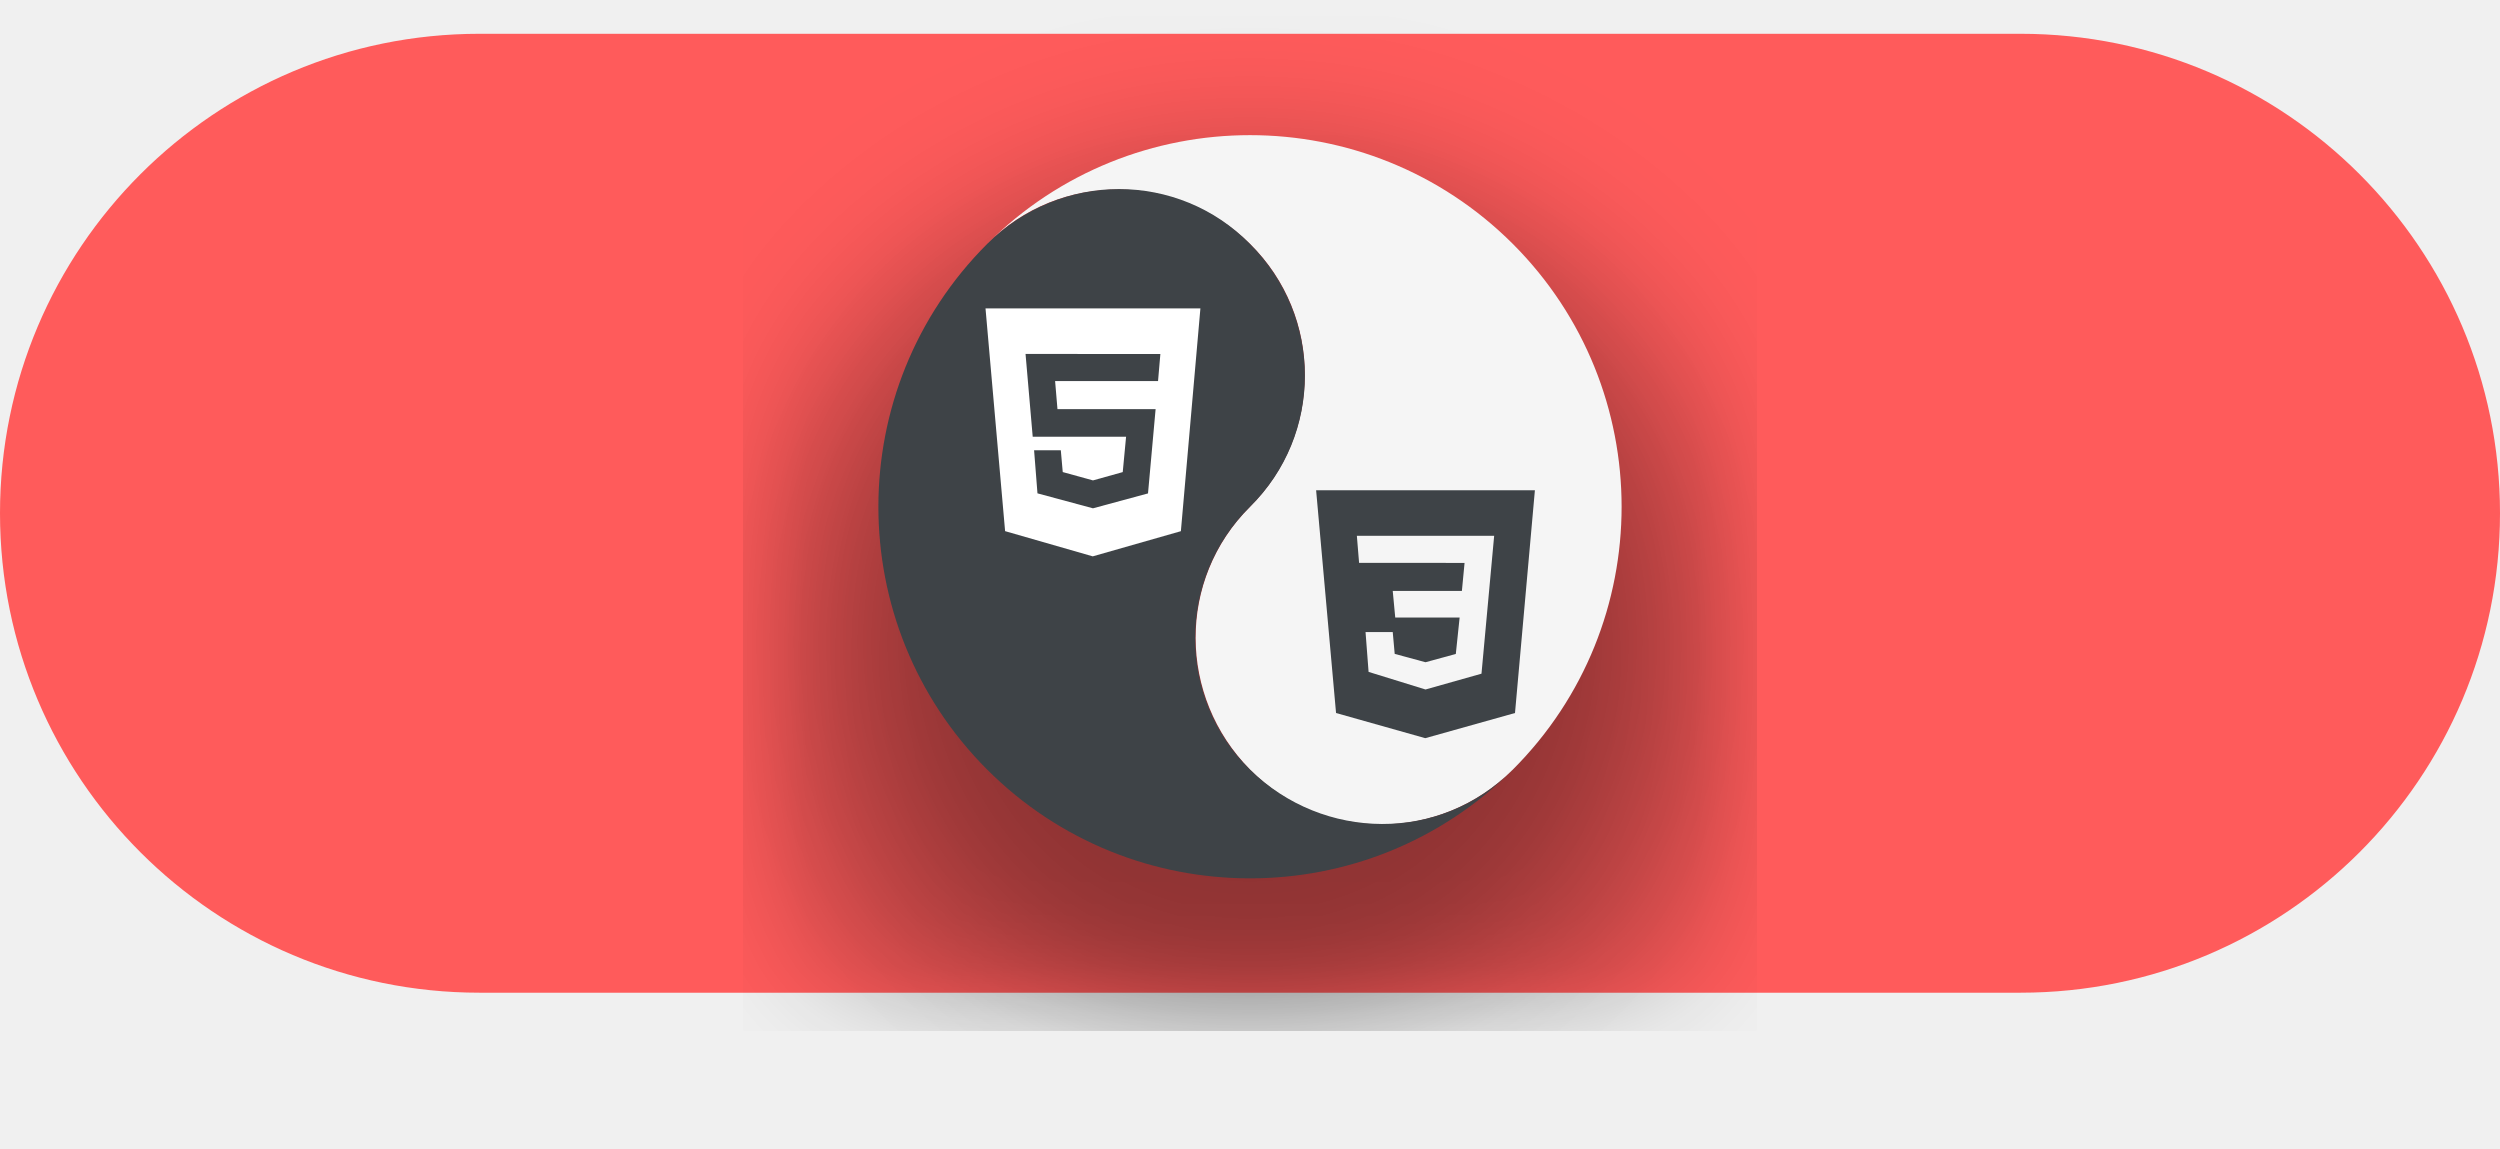
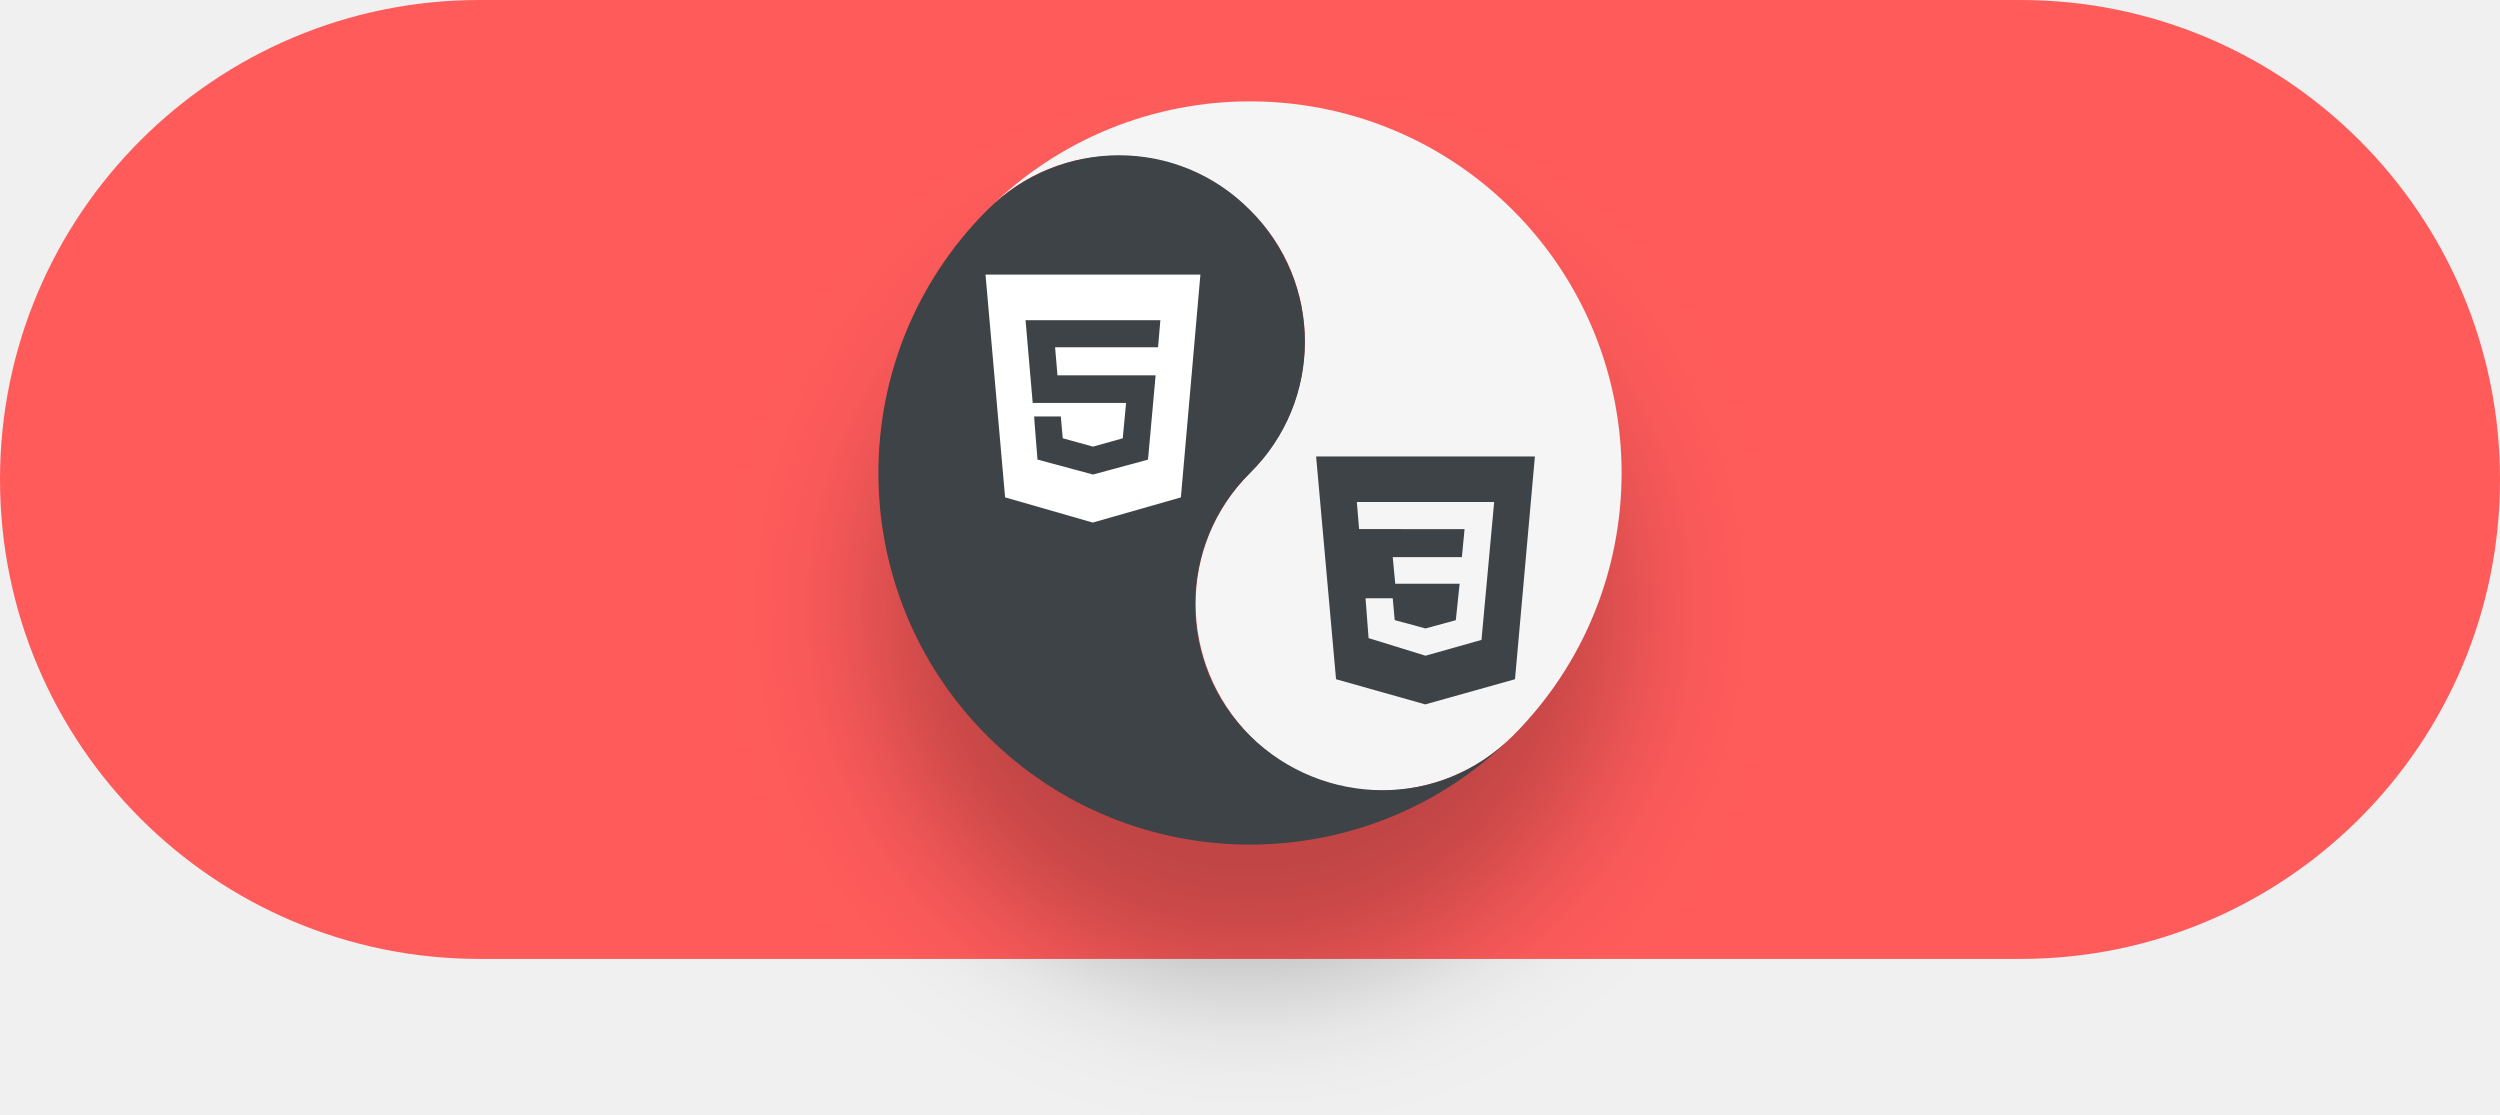
- <svg xmlns="http://www.w3.org/2000/svg" width="74" height="34" viewBox="0 0 74 34" fill="none">
-   <path d="M0 15.192C0 7.354 6.354 1 14.192 1H59.808C67.646 1 74 7.354 74 15.192V15.192C74 23.03 67.646 29.384 59.808 29.384H14.192C6.354 29.384 0 23.03 0 15.192V15.192Z" fill="#FF5B5B" />
+ <svg xmlns="http://www.w3.org/2000/svg" width="74" height="33" viewBox="0 0 74 33" fill="none">
+   <path d="M0 14.192C0 6.354 6.354 0 14.192 0H59.808C67.646 0 74 6.354 74 14.192V14.192C74 22.03 67.646 28.384 59.808 28.384H14.192C6.354 28.384 0 22.03 0 14.192V14.192Z" fill="#FF5B5B" />
  <g filter="url(#filter0_d)">
-     <g filter="url(#filter1_d)">
-       <path d="M44.78 7.22C49.073 11.514 49.073 18.486 44.78 22.78C42.615 24.945 39.128 24.945 37 22.78C34.872 20.615 34.835 17.165 37 15C39.165 12.835 39.165 9.349 37 7.22C34.835 5.092 31.349 5.055 29.22 7.22C33.514 2.927 40.486 2.927 44.78 7.22Z" fill="#F5F5F5" />
-       <path d="M29.22 22.78C24.927 18.486 24.927 11.514 29.22 7.22C31.385 5.055 34.872 5.055 37 7.22C39.165 9.385 39.165 12.872 37 15C34.835 17.128 34.835 20.651 37 22.78C39.165 24.908 42.651 24.945 44.78 22.78C40.486 27.073 33.514 27.073 29.22 22.78" fill="#3E4347" />
-       <path d="M38.957 14.511H45.433L44.844 21.105L42.188 21.85L39.547 21.105L38.957 14.511ZM44.227 15.86L40.163 15.859L40.229 16.661L43.351 16.662L43.272 17.492H41.225L41.299 18.279H43.205L43.092 19.357L42.195 19.602L41.283 19.355L41.225 18.709H40.42L40.51 19.888L42.195 20.409L43.852 19.941L44.227 15.861V15.86Z" fill="#3E4347" />
-       <path d="M29.171 9.128H35.532L34.954 15.723L32.345 16.468L29.751 15.722L29.171 9.128ZM31.301 12.11L31.231 11.279L34.278 11.28L34.347 10.478L30.356 10.477L30.568 12.927H33.332L33.233 13.974L32.352 14.22L31.457 13.973L31.4 13.327H30.609L30.709 14.603L32.352 15.046L33.981 14.605L34.206 12.11H31.301V12.11Z" fill="white" />
-     </g>
+     <path d="M44.78 6.22C49.073 10.514 49.073 17.486 44.78 21.78C42.615 23.945 39.128 23.945 37 21.78C34.871 19.615 34.835 16.165 37 14C39.165 11.835 39.165 8.349 37 6.22C34.835 4.092 31.349 4.055 29.22 6.22C33.514 1.927 40.486 1.927 44.78 6.22Z" fill="#F5F5F5" />
+     <path d="M29.22 21.78C24.927 17.486 24.927 10.514 29.22 6.22C31.385 4.055 34.872 4.055 37 6.22C39.165 8.385 39.165 11.872 37 14C34.835 16.128 34.835 19.651 37 21.78C39.165 23.908 42.651 23.945 44.78 21.78C40.486 26.073 33.514 26.073 29.22 21.78" fill="#3E4347" />
+     <path d="M38.957 13.511H45.433L44.844 20.105L42.188 20.85L39.547 20.105L38.957 13.511ZM44.227 14.86L40.163 14.859L40.229 15.661L43.351 15.662L43.272 16.492H41.225L41.299 17.279H43.205L43.092 18.357L42.195 18.602L41.283 18.355L41.225 17.709H40.42L40.51 18.888L42.195 19.409L43.852 18.941L44.227 14.861V14.86Z" fill="#3E4347" />
+     <path d="M29.171 8.128H35.532L34.954 14.723L32.345 15.468L29.751 14.722L29.171 8.128ZM31.301 11.11L31.231 10.279L34.278 10.28L34.347 9.478L30.356 9.477L30.568 11.927H33.332L33.233 12.974L32.352 13.22L31.457 12.973L31.4 12.327H30.609L30.709 13.603L32.352 14.046L33.981 13.605L34.206 11.11H31.301V11.11Z" fill="white" />
  </g>
  <defs>
-     <filter id="filter0_d" x="22" y="0.5" width="30" height="30" filterUnits="userSpaceOnUse" color-interpolation-filters="sRGB">
-       <feFlood flood-opacity="0" result="BackgroundImageFix" />
-       <feColorMatrix in="SourceAlpha" type="matrix" values="0 0 0 0 0 0 0 0 0 0 0 0 0 0 0 0 0 0 127 0" />
-       <feOffset dy="0.5" />
-       <feGaussianBlur stdDeviation="2" />
-       <feColorMatrix type="matrix" values="0 0 0 0 0 0 0 0 0 0 0 0 0 0 0 0 0 0 0.25 0" />
-       <feBlend mode="normal" in2="BackgroundImageFix" result="effect1_dropShadow" />
-       <feBlend mode="normal" in="SourceGraphic" in2="effect1_dropShadow" result="shape" />
-     </filter>
-     <filter id="filter1_d" x="22" y="4" width="30" height="30" filterUnits="userSpaceOnUse" color-interpolation-filters="sRGB">
+     <filter id="filter0_d" x="22" y="3" width="30" height="30" filterUnits="userSpaceOnUse" color-interpolation-filters="sRGB">
      <feFlood flood-opacity="0" result="BackgroundImageFix" />
      <feColorMatrix in="SourceAlpha" type="matrix" values="0 0 0 0 0 0 0 0 0 0 0 0 0 0 0 0 0 0 127 0" />
      <feOffset dy="4" />
      <feGaussianBlur stdDeviation="2" />
      <feColorMatrix type="matrix" values="0 0 0 0 0 0 0 0 0 0 0 0 0 0 0 0 0 0 0.25 0" />
      <feBlend mode="normal" in2="BackgroundImageFix" result="effect1_dropShadow" />
      <feBlend mode="normal" in="SourceGraphic" in2="effect1_dropShadow" result="shape" />
    </filter>
  </defs>
</svg>
